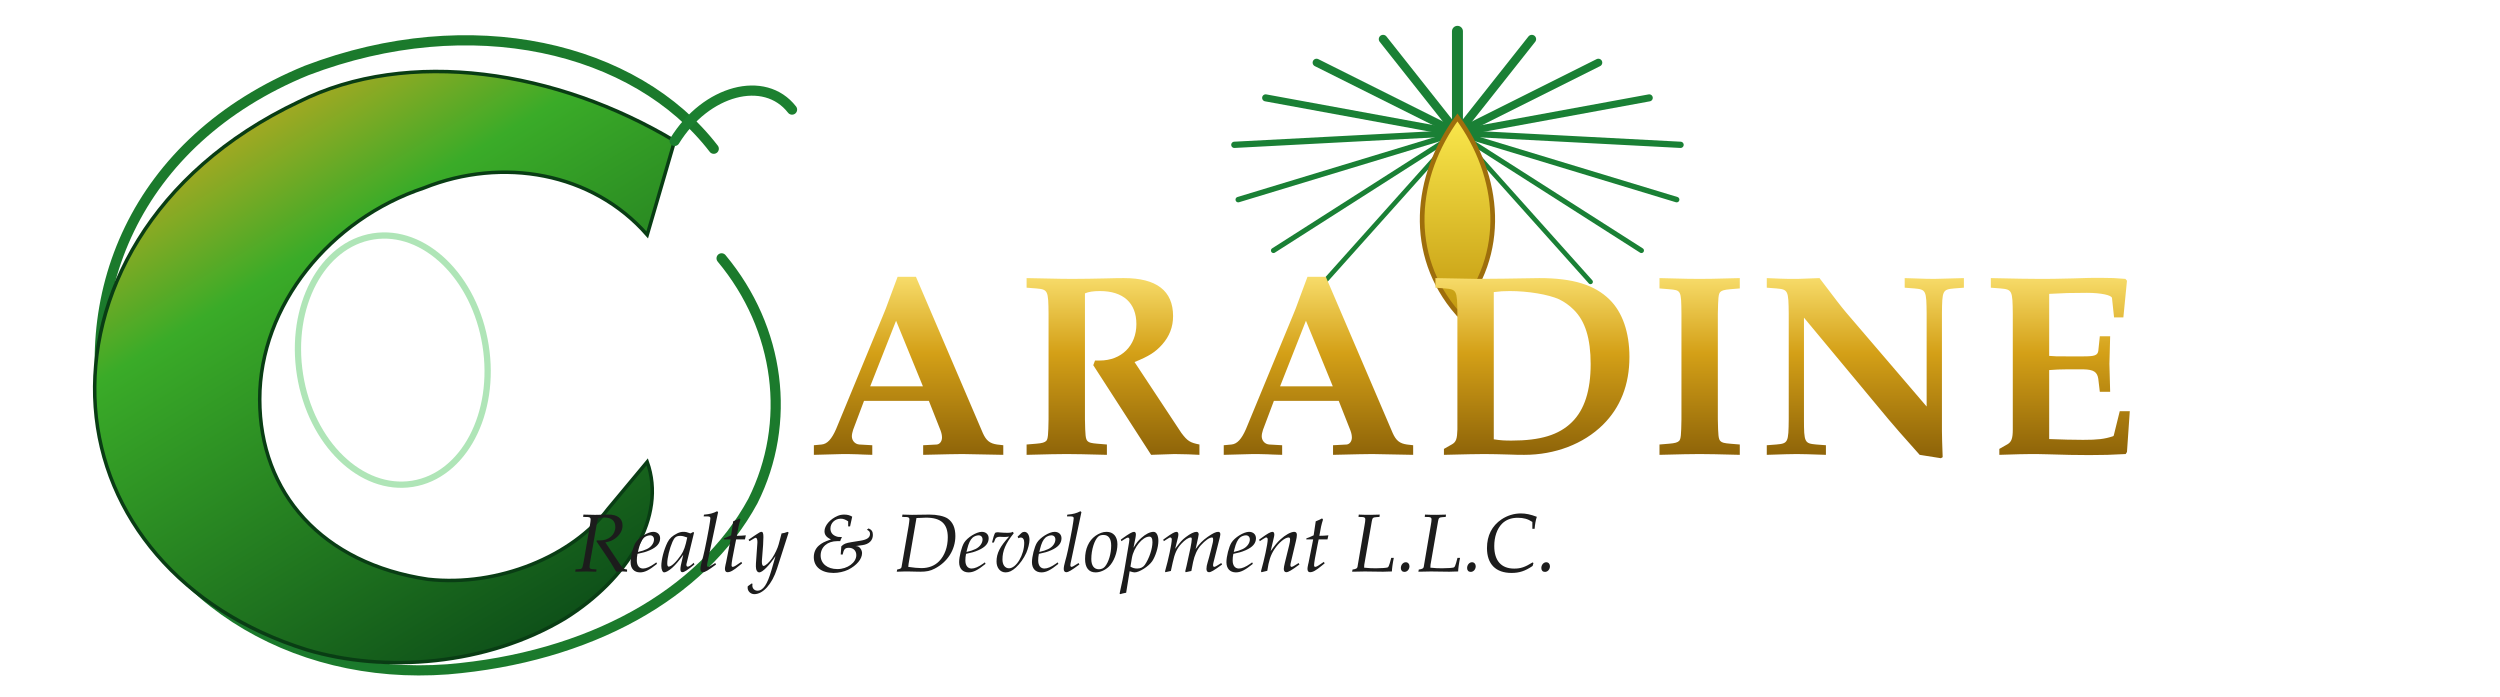
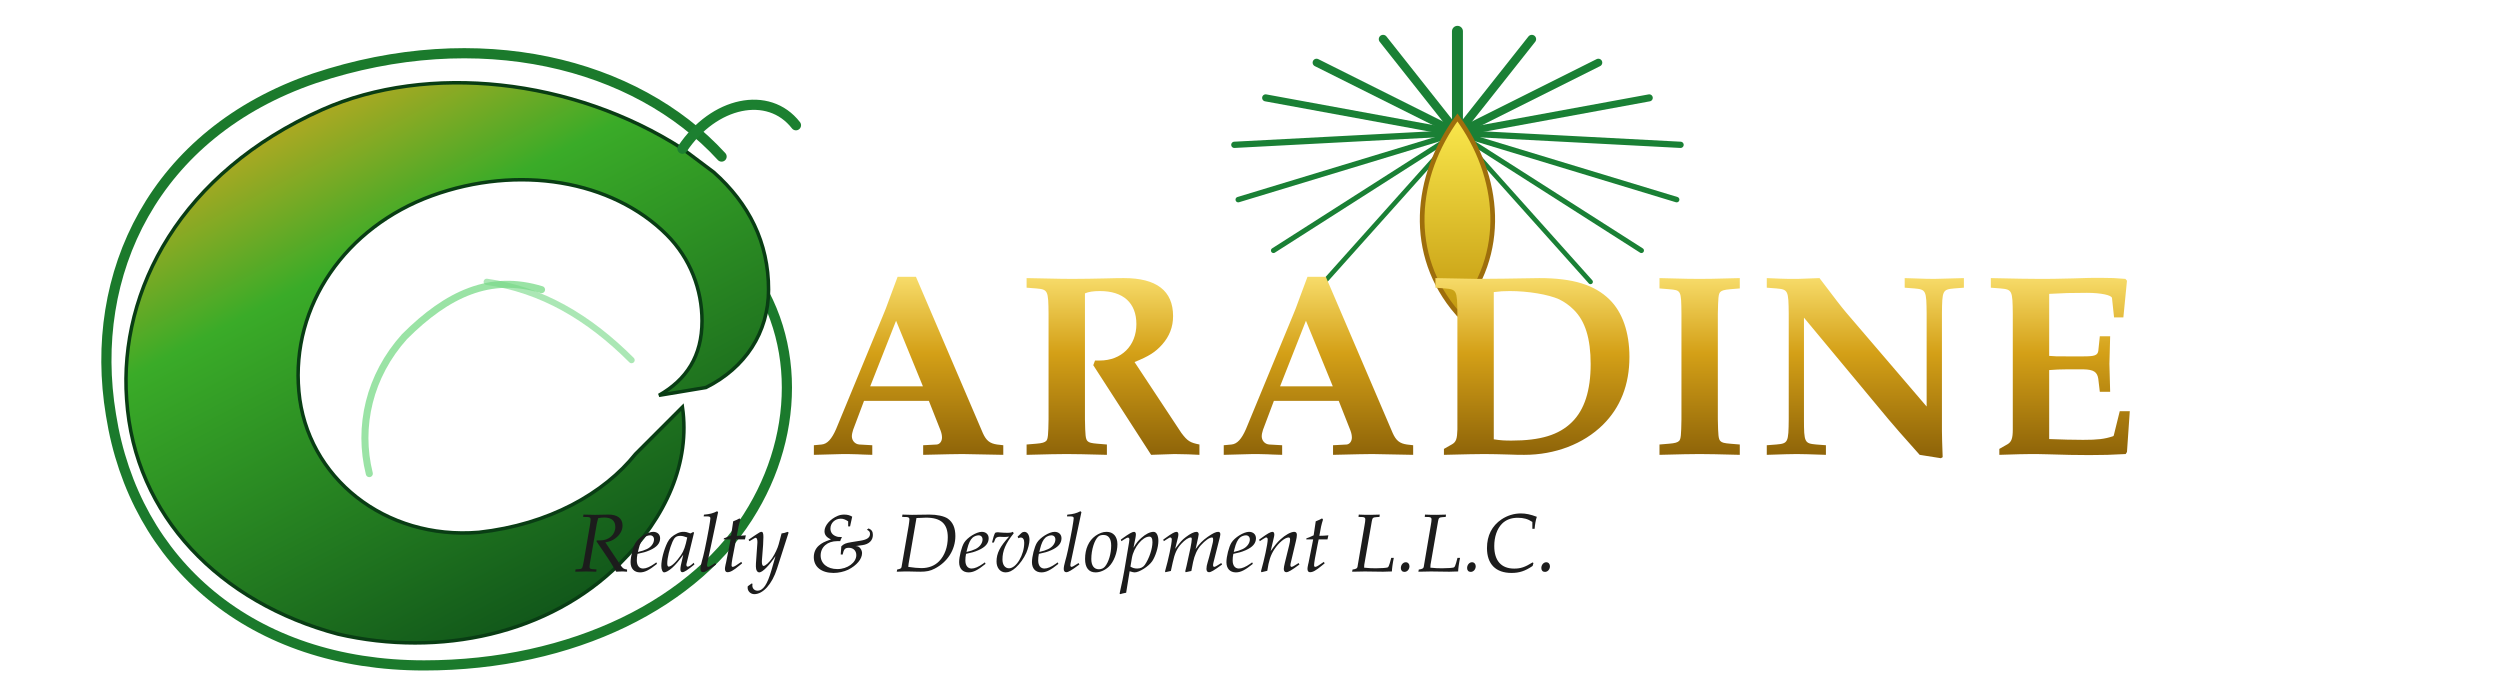
<svg xmlns="http://www.w3.org/2000/svg" width="610" height="170" viewBox="0 -8 610 178" fill="none" role="img" aria-labelledby="logo-title logo-desc">
  <defs>
    <linearGradient id="gld" x1="0" y1="0" x2="0" y2="1">
      <stop offset="0%" stop-color="#F7DC6A" />
      <stop offset="42%" stop-color="#D4A017" />
      <stop offset="100%" stop-color="#8C6208" />
    </linearGradient>
    <linearGradient id="grn" x1="0.2" y1="0" x2="0.8" y2="1">
      <stop offset="0%" stop-color="#D4A820" />
      <stop offset="30%" stop-color="#3AAB28" />
      <stop offset="100%" stop-color="#0B4A18" />
    </linearGradient>
    <linearGradient id="drp" x1="0" y1="0" x2="0" y2="1">
      <stop offset="0%" stop-color="#FAE84C" />
      <stop offset="100%" stop-color="#C49A10" />
    </linearGradient>
  </defs>
-   <path d="M 168,30        C 148,4   106,-6   64,10        C 20,28    4,68   14,106        C 24,144   60,166 100,163        C 136,160 165,144 178,120        C 188,100  185,76  170,58" stroke="#1B7A2C" stroke-width="2.6" fill="none" stroke-linecap="round" />
-   <path d="M 158,28        C 128,10  90,4   62,18        C 24,36    8,68  10,96        C 12,124  32,148  64,158        C 84,164 110,162 130,150        C 146,140 156,124 151,110        L 141,122        C 132,134 113,142  95,140        C 68,136  52,118  52,94        C 52,70   70,48   94,40        C 114,32  137,36  151,52 Z" fill="url(#grn)" stroke="#093D14" stroke-width="0.9" />
-   <path d="M 158,28 C 166,15 181,11 188,20" stroke="#1C8030" stroke-width="2.6" fill="none" stroke-linecap="round" />
-   <ellipse cx="86" cy="84" rx="24" ry="32" transform="rotate(-9,86,84)" stroke="#6DCF7C" stroke-width="1.6" fill="none" opacity="0.55" />
+   <path d="M 170,32          C 148,8 108,-2 66,12          C 25,26 8,62 14,98          C 20,136 50,162 94,162          C 132,162 164,146 178,122          C 191,100 190,72 171,54" stroke="#1B7A2C" stroke-width="2.6" fill="none" stroke-linecap="round" />
+   <path d="M 160,30          C 132,12 95,8 68,20          C 32,36 16,66 18,94          C 20,124 42,146 72,154          C 98,160 126,154 144,136          C 156,124 162,110 160,96          L 148,108          C 140,118 126,126 108,128          C 84,130 64,114 62,92          C 60,70 74,50 96,42          C 118,34 142,38 156,52          C 162,58 165,66 165,74          C 165,83 161,89 154,93          L 166,91          C 176,86 182,77 182,66          C 182,54 177,44 168,36 Z" fill="url(#grn)" stroke="#093D14" stroke-width="0.9" />
+   <path d="M 160,30 C 168,18 182,15 189,24" stroke="#1C8030" stroke-width="2.6" fill="none" stroke-linecap="round" />
+   <path d="M 124,66 C 111,62 100,67 89,78 C 80,88 77,101 80,113" stroke="#78D987" stroke-width="1.8" fill="none" stroke-linecap="round" opacity="0.75" />
+   <path d="M 110,64 C 124,66 136,73 147,84" stroke="#78D987" stroke-width="1.6" fill="none" stroke-linecap="round" opacity="0.62" />
  <g stroke="#1A8035" stroke-linecap="round">
    <line x1="358" y1="26" x2="358" y2="0" stroke-width="2.8" />
    <line x1="358" y1="26" x2="339" y2="2" stroke-width="2.2" />
    <line x1="358" y1="26" x2="322" y2="8" stroke-width="2.0" />
    <line x1="358" y1="26" x2="309" y2="17" stroke-width="1.8" />
    <line x1="358" y1="26" x2="301" y2="29" stroke-width="1.6" />
    <line x1="358" y1="26" x2="302" y2="43" stroke-width="1.4" />
    <line x1="358" y1="26" x2="311" y2="56" stroke-width="1.3" />
    <line x1="358" y1="26" x2="324" y2="64" stroke-width="1.2" />
    <line x1="358" y1="26" x2="377" y2="2" stroke-width="2.2" />
    <line x1="358" y1="26" x2="394" y2="8" stroke-width="2.0" />
    <line x1="358" y1="26" x2="407" y2="17" stroke-width="1.8" />
    <line x1="358" y1="26" x2="415" y2="29" stroke-width="1.6" />
    <line x1="358" y1="26" x2="414" y2="43" stroke-width="1.4" />
    <line x1="358" y1="26" x2="405" y2="56" stroke-width="1.3" />
    <line x1="358" y1="26" x2="392" y2="64" stroke-width="1.2" />
  </g>
  <path d="M 358,22 C 347,37 345,57 358,72 C 371,57 369,37 358,22 Z" fill="url(#drp)" stroke="#9E6E0C" stroke-width="1.2" />
  <text x="192" y="108" font-family="'Palatino Linotype','Book Antiqua',Palatino,Georgia,'Times New Roman',serif" font-size="66" font-weight="bold" letter-spacing="2" fill="url(#gld)">ARADINE</text>
  <text x="258" y="138" text-anchor="middle" font-family="'Palatino Linotype','Book Antiqua',Palatino,Georgia,'Times New Roman',serif" font-size="21" font-style="italic" fill="#1C1C1C">Realty &amp; Development L.L.C.</text>
</svg>
